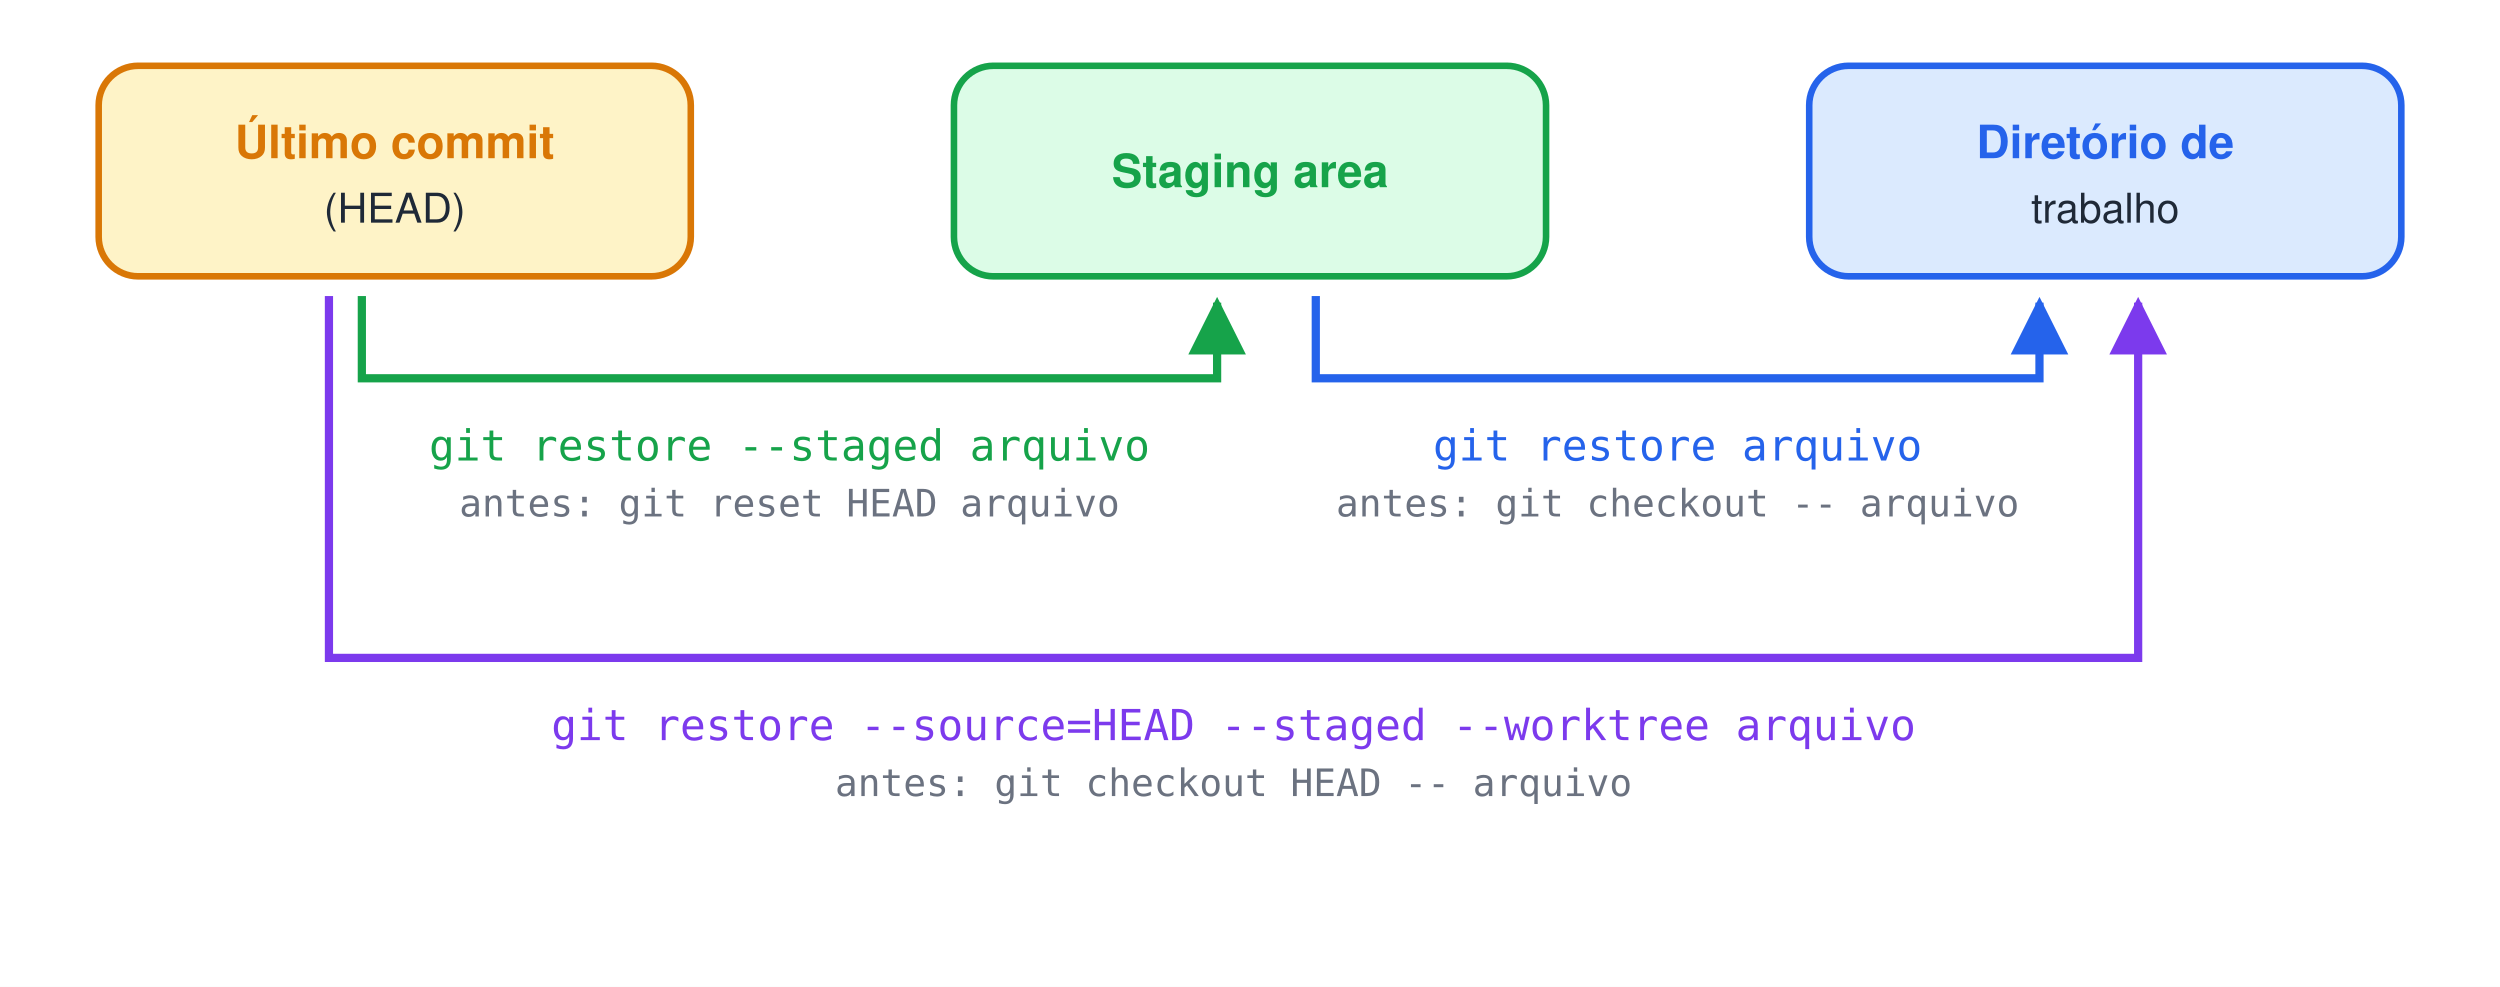
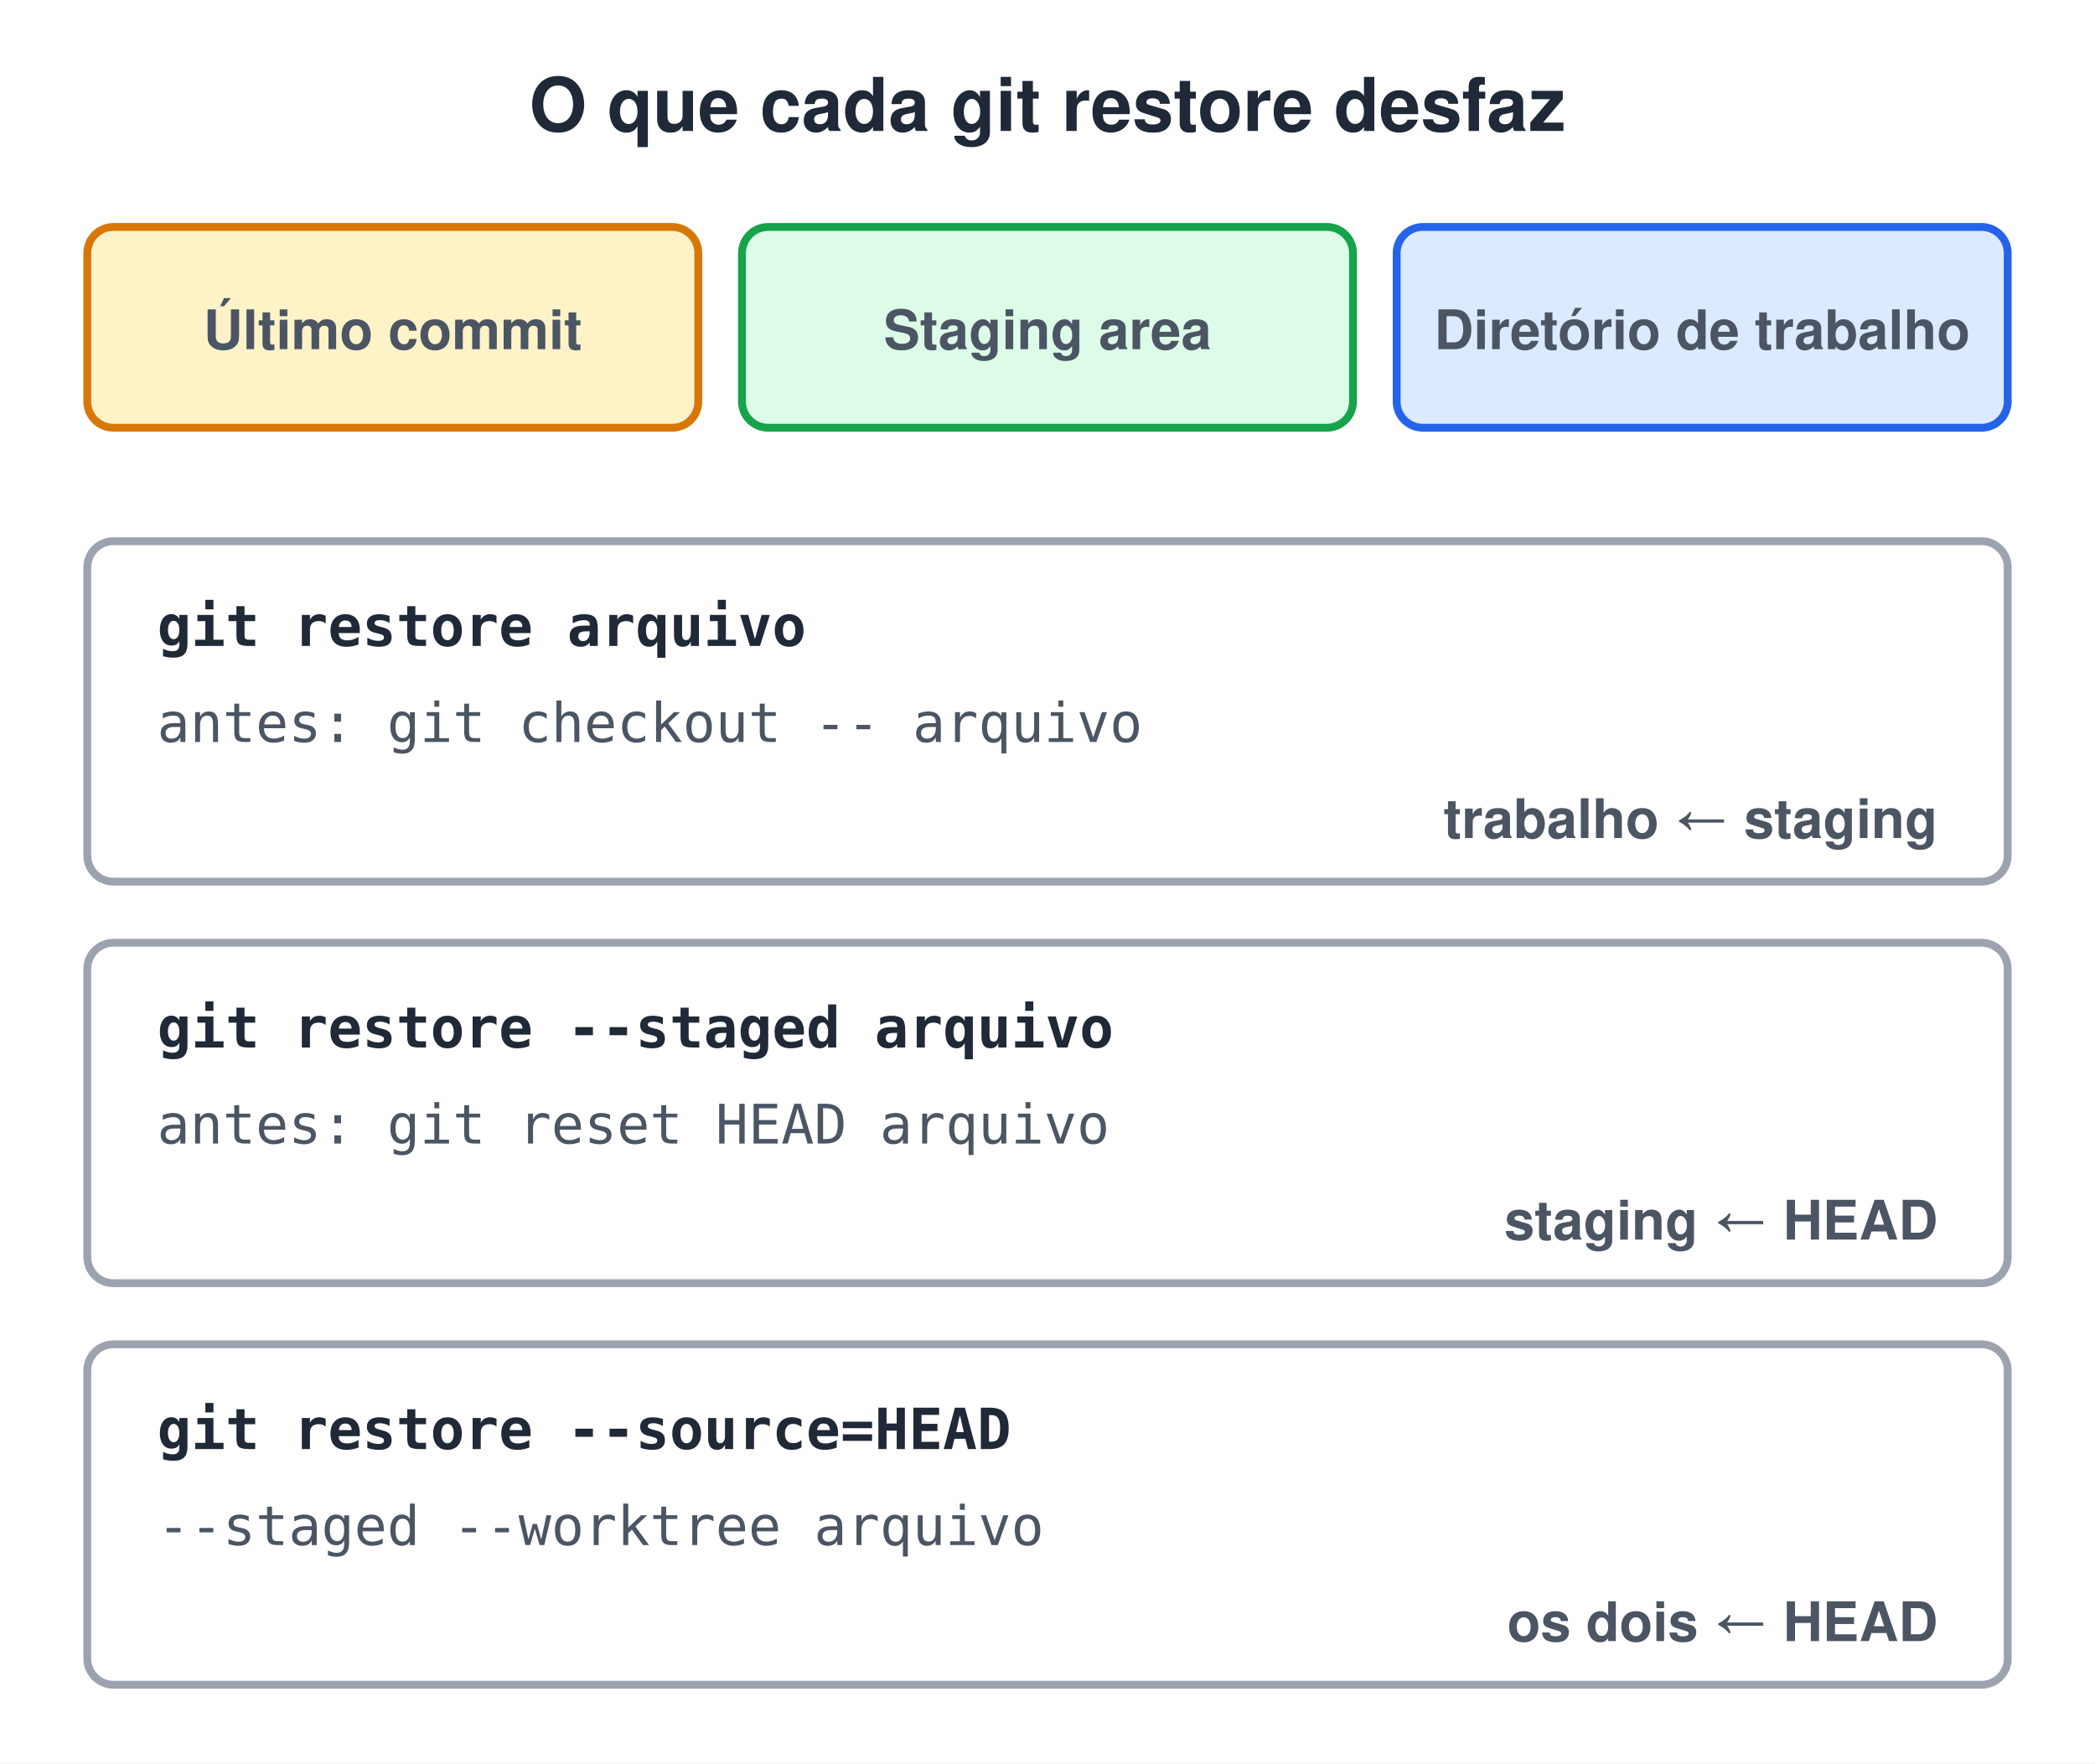
- <svg xmlns="http://www.w3.org/2000/svg" width="760" height="300" viewBox="0 0 760 300">
-   <style>text{font-family:Helvetica, Arial, 'DejaVu Sans', sans-serif}.m{font-family:Menlo, Consolas, 'DejaVu Sans Mono', monospace}</style>
+ <svg xmlns="http://www.w3.org/2000/svg" width="480" height="404" viewBox="0 0 480 404">
+   <style>text{white-space:pre;font-family:Helvetica,Arial,sans-serif;font-size:14px;fill:#1F2937}.t{font-size:17px;font-weight:bold}.b{font-weight:bold}.m{font-family:Menlo,Consolas,monospace;font-size:13px}.s{font-size:12.5px;fill:#4B5563}.n{font-size:13px;font-style:italic;fill:#4B5563}.c{text-anchor:middle}.r{text-anchor:end}.xB{fill:#DBEAFE;stroke:#2563EB}.xG{fill:#DCFCE7;stroke:#16A34A}.xO{fill:#FEF3C7;stroke:#D97706}.xP{fill:#EDE9FE;stroke:#7C3AED}.xR{fill:#FEE2E2;stroke:#DC2626}.xY{fill:#F3F4F6;stroke:#9CA3AF}.xW{fill:#fff;stroke:#9CA3AF}.xT{fill:#CCFBF1;stroke:#0D9488}.xK{fill:#FCE7F3;stroke:#DB2777}rect,ellipse,polygon{stroke-width:1.8}.l{stroke:#6B7280;stroke-width:1.8;fill:none}.d{stroke-dasharray:5 4}</style>
  <defs>
-     <marker id="arb" viewBox="0 0 10 10" refX="9" refY="5" markerWidth="7" markerHeight="7" orient="auto-start-reverse">
-       <path d="M0,0 L10,5 L0,10 z" fill="#2563EB" />
-     </marker>
-     <marker id="arv" viewBox="0 0 10 10" refX="9" refY="5" markerWidth="7" markerHeight="7" orient="auto-start-reverse">
-       <path d="M0,0 L10,5 L0,10 z" fill="#16A34A" />
-     </marker>
-     <marker id="arp" viewBox="0 0 10 10" refX="9" refY="5" markerWidth="7" markerHeight="7" orient="auto-start-reverse">
-       <path d="M0,0 L10,5 L0,10 z" fill="#7C3AED" />
+     <marker id="a" viewBox="0 0 10 10" refX="9" refY="5" markerWidth="7" markerHeight="7" orient="auto-start-reverse">
+       <path d="M0,0L10,5L0,10z" fill="#6B7280" />
    </marker>
  </defs>
-   <rect width="100%" height="100%" fill="#ffffff" />
-   <rect x="30" y="20" width="180" height="64" rx="12" fill="#FEF3C7" stroke="#D97706" stroke-width="2" />
-   <text x="120" y="48.1" font-size="14" font-weight="bold" fill="#D97706" text-anchor="middle">Último commit</text>
-   <text x="120" y="67.7" font-size="12.5" fill="#1F2937" text-anchor="middle">(HEAD)</text>
-   <rect x="290" y="20" width="180" height="64" rx="12" fill="#DCFCE7" stroke="#16A34A" stroke-width="2" />
-   <text x="380" y="56.9" font-size="14" font-weight="bold" fill="#16A34A" text-anchor="middle">Staging area</text>
-   <rect x="550" y="20" width="180" height="64" rx="12" fill="#DBEAFE" stroke="#2563EB" stroke-width="2" />
-   <text x="640" y="48.1" font-size="14" font-weight="bold" fill="#2563EB" text-anchor="middle">Diretório de</text>
-   <text x="640" y="67.7" font-size="12.5" fill="#1F2937" text-anchor="middle">trabalho</text>
-   <path d="M400,90 L400,115 L620,115 L620,92" fill="none" stroke="#2563EB" stroke-width="2.5" marker-end="url(#arb)" />
-   <rect x="426.4" y="125" width="167.1" height="22" rx="5" fill="#fff" stroke="#fff" stroke-width="0" />
-   <text x="510" y="140" class="m" font-size="13" fill="#2563EB" text-anchor="middle">git restore arquivo</text>
-   <text x="510" y="157" class="m" font-size="11.5" fill="#6B7280" text-anchor="middle">antes: git checkout -- arquivo</text>
-   <path d="M110,90 L110,115 L370,115 L370,92" fill="none" stroke="#16A34A" stroke-width="2.5" marker-end="url(#arv)" />
-   <rect x="120.2" y="125" width="239.7" height="22" rx="5" fill="#fff" stroke="#fff" stroke-width="0" />
-   <text x="240" y="140" class="m" font-size="13" fill="#16A34A" text-anchor="middle">git restore --staged arquivo</text>
-   <text x="240" y="157" class="m" font-size="11.5" fill="#6B7280" text-anchor="middle">antes: git reset HEAD arquivo</text>
-   <path d="M100,90 L100,200 L650,200 L650,92" fill="none" stroke="#7C3AED" stroke-width="2.5" marker-end="url(#arp)" />
-   <rect x="154.4" y="210" width="441.2" height="22" rx="5" fill="#fff" stroke="#fff" stroke-width="0" />
-   <text x="375" y="225" class="m" font-size="13" fill="#7C3AED" text-anchor="middle">git restore --source=HEAD --staged --worktree arquivo</text>
-   <text x="375" y="242" class="m" font-size="11.5" fill="#6B7280" text-anchor="middle">antes: git checkout HEAD -- arquivo</text>
+   <rect width="100%" height="100%" fill="#fff" />
+   <text x="240.0" y="30" class="t c">O que cada git restore desfaz</text>
+   <rect x="20" y="52" width="140" height="46" rx="6" class="xO" />
+   <text x="90" y="80" class="s b c">Último commit</text>
+   <rect x="170" y="52" width="140" height="46" rx="6" class="xG" />
+   <text x="240" y="80" class="s b c">Staging area</text>
+   <rect x="320" y="52" width="140" height="46" rx="6" class="xB" />
+   <text x="390" y="80" class="s b c">Diretório de trabalho</text>
+   <rect x="20" y="124" width="440" height="78" rx="6" class="xW" />
+   <text x="36" y="148" class="m b">git restore arquivo</text>
+   <text x="36" y="170" class="m s">antes: git checkout -- arquivo</text>
+   <text x="444" y="192" class="s b r">trabalho ← staging</text>
+   <rect x="20" y="216" width="440" height="78" rx="6" class="xW" />
+   <text x="36" y="240" class="m b">git restore --staged arquivo</text>
+   <text x="36" y="262" class="m s">antes: git reset HEAD arquivo</text>
+   <text x="444" y="284" class="s b r">staging ← HEAD</text>
+   <rect x="20" y="308" width="440" height="78" rx="6" class="xW" />
+   <text x="36" y="332" class="m b">git restore --source=HEAD</text>
+   <text x="36" y="354" class="m s">--staged --worktree arquivo</text>
+   <text x="444" y="376" class="s b r">os dois ← HEAD</text>
</svg>
